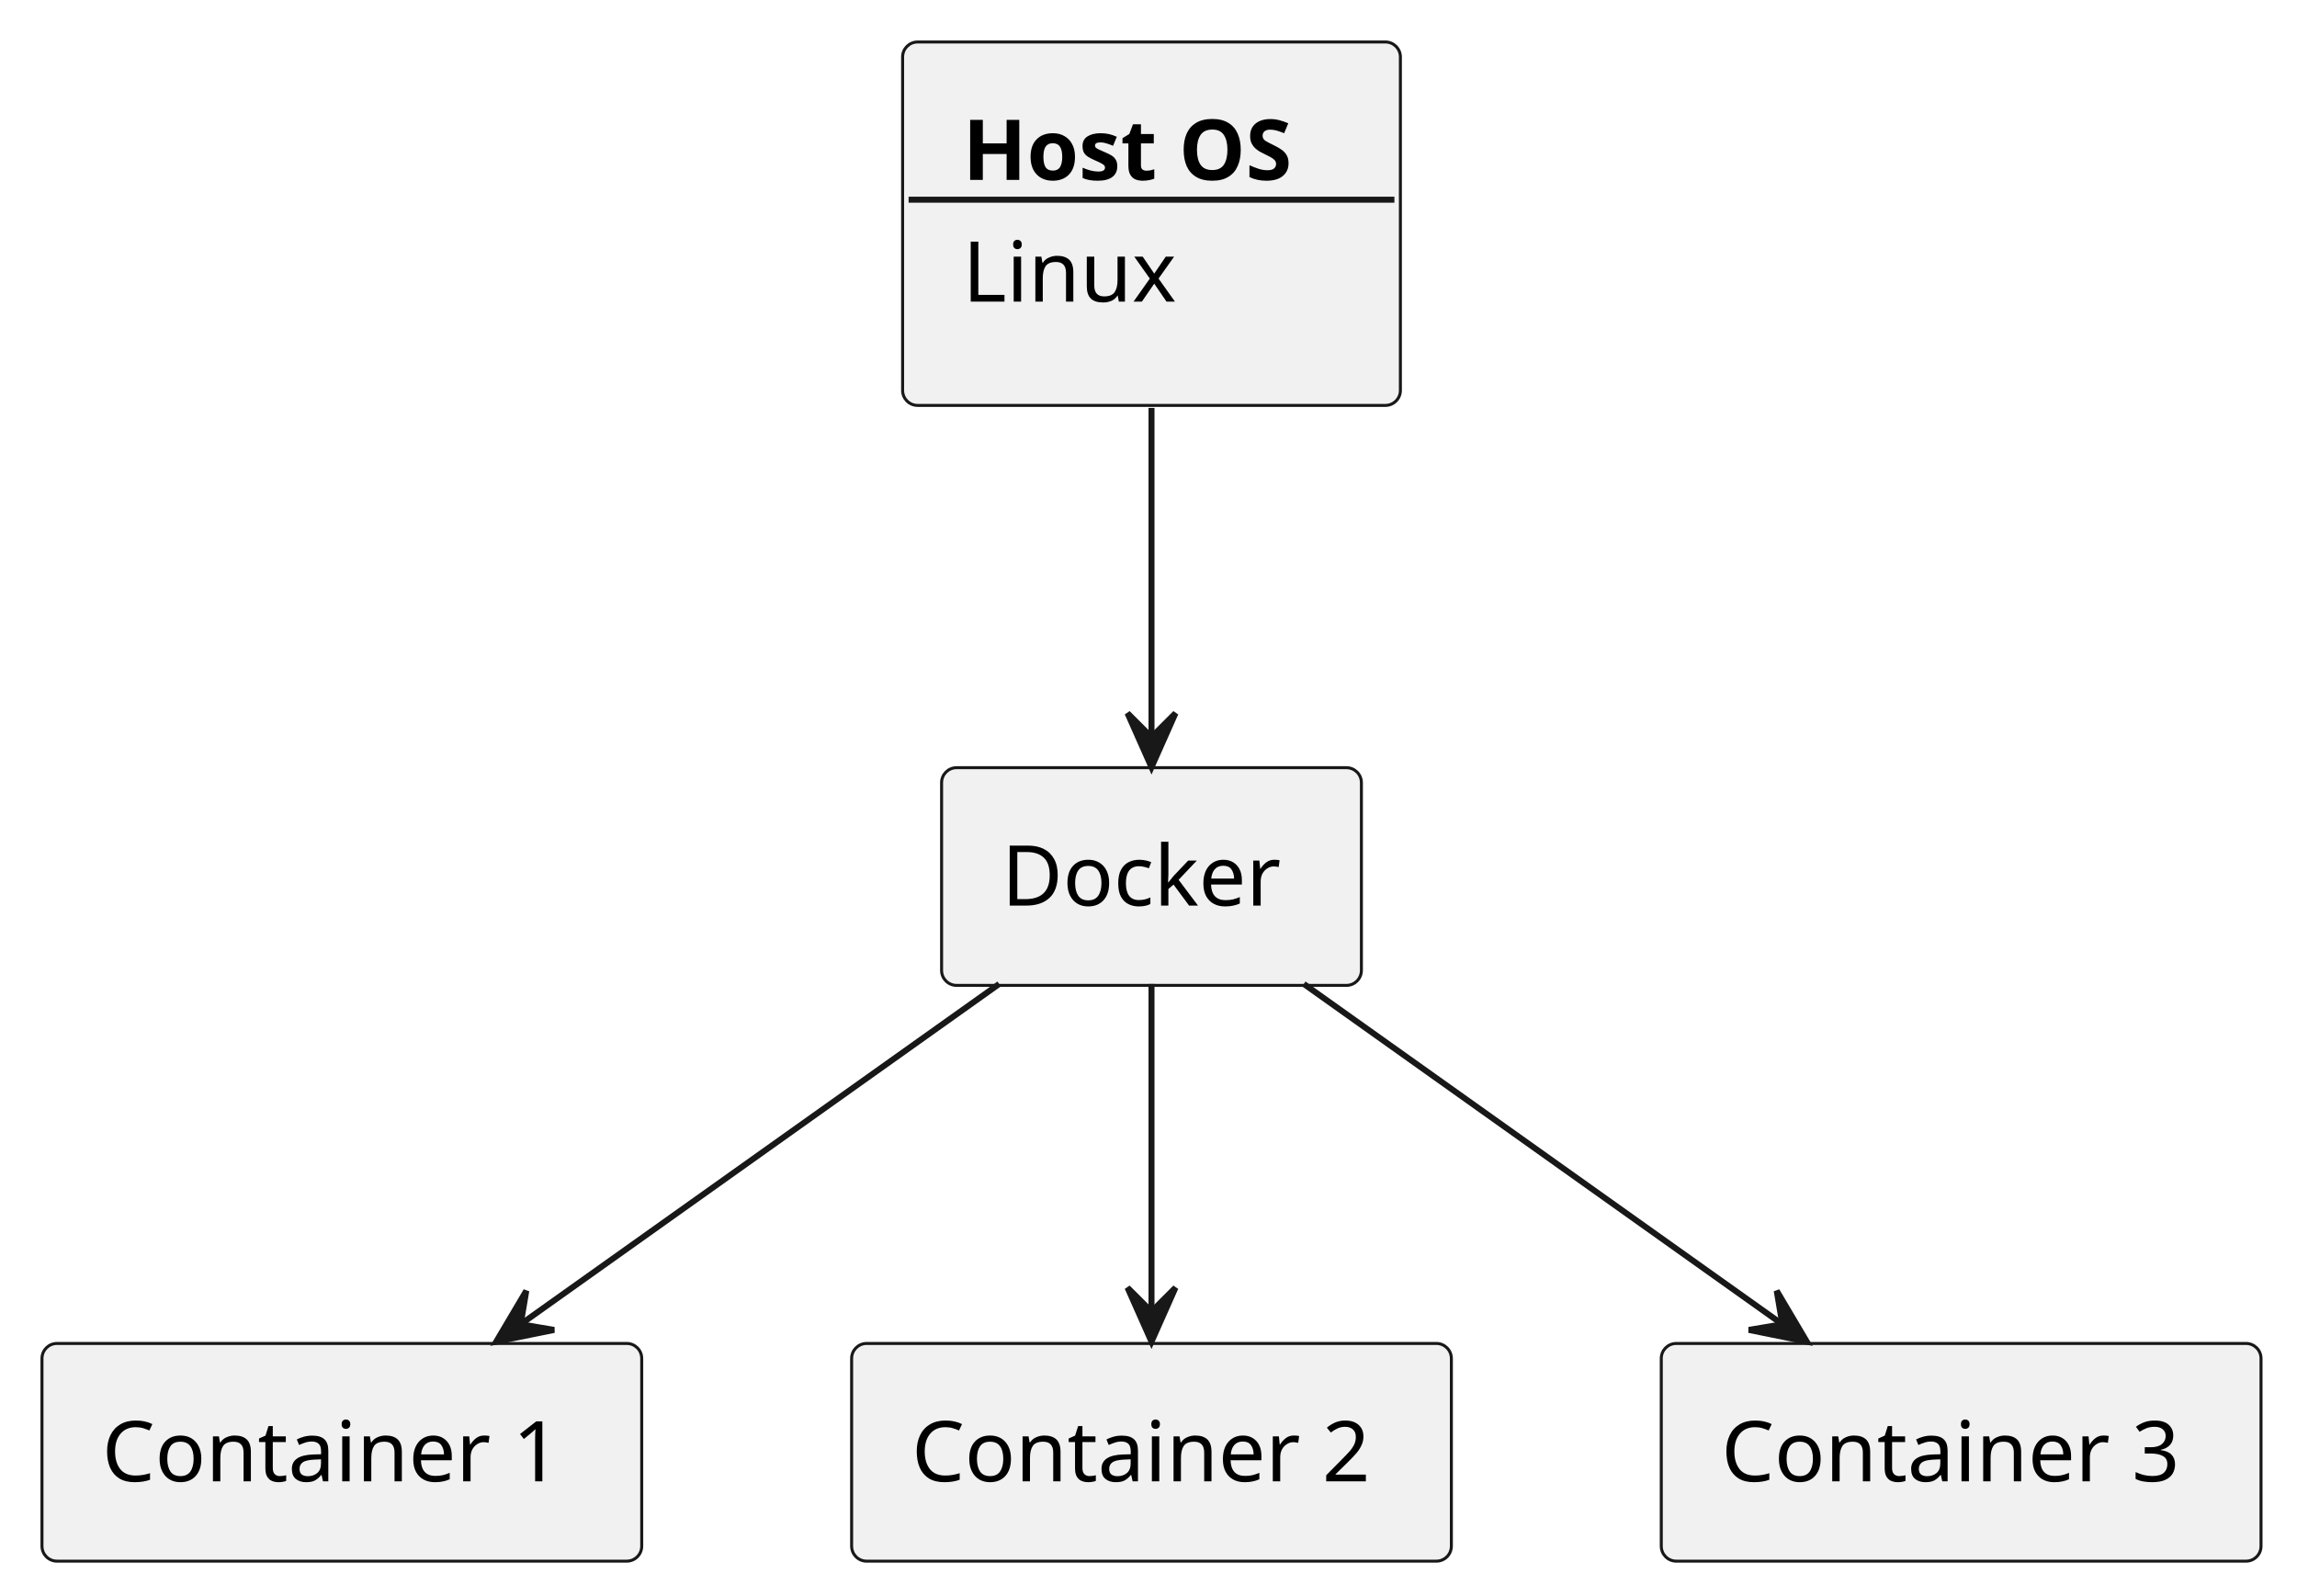
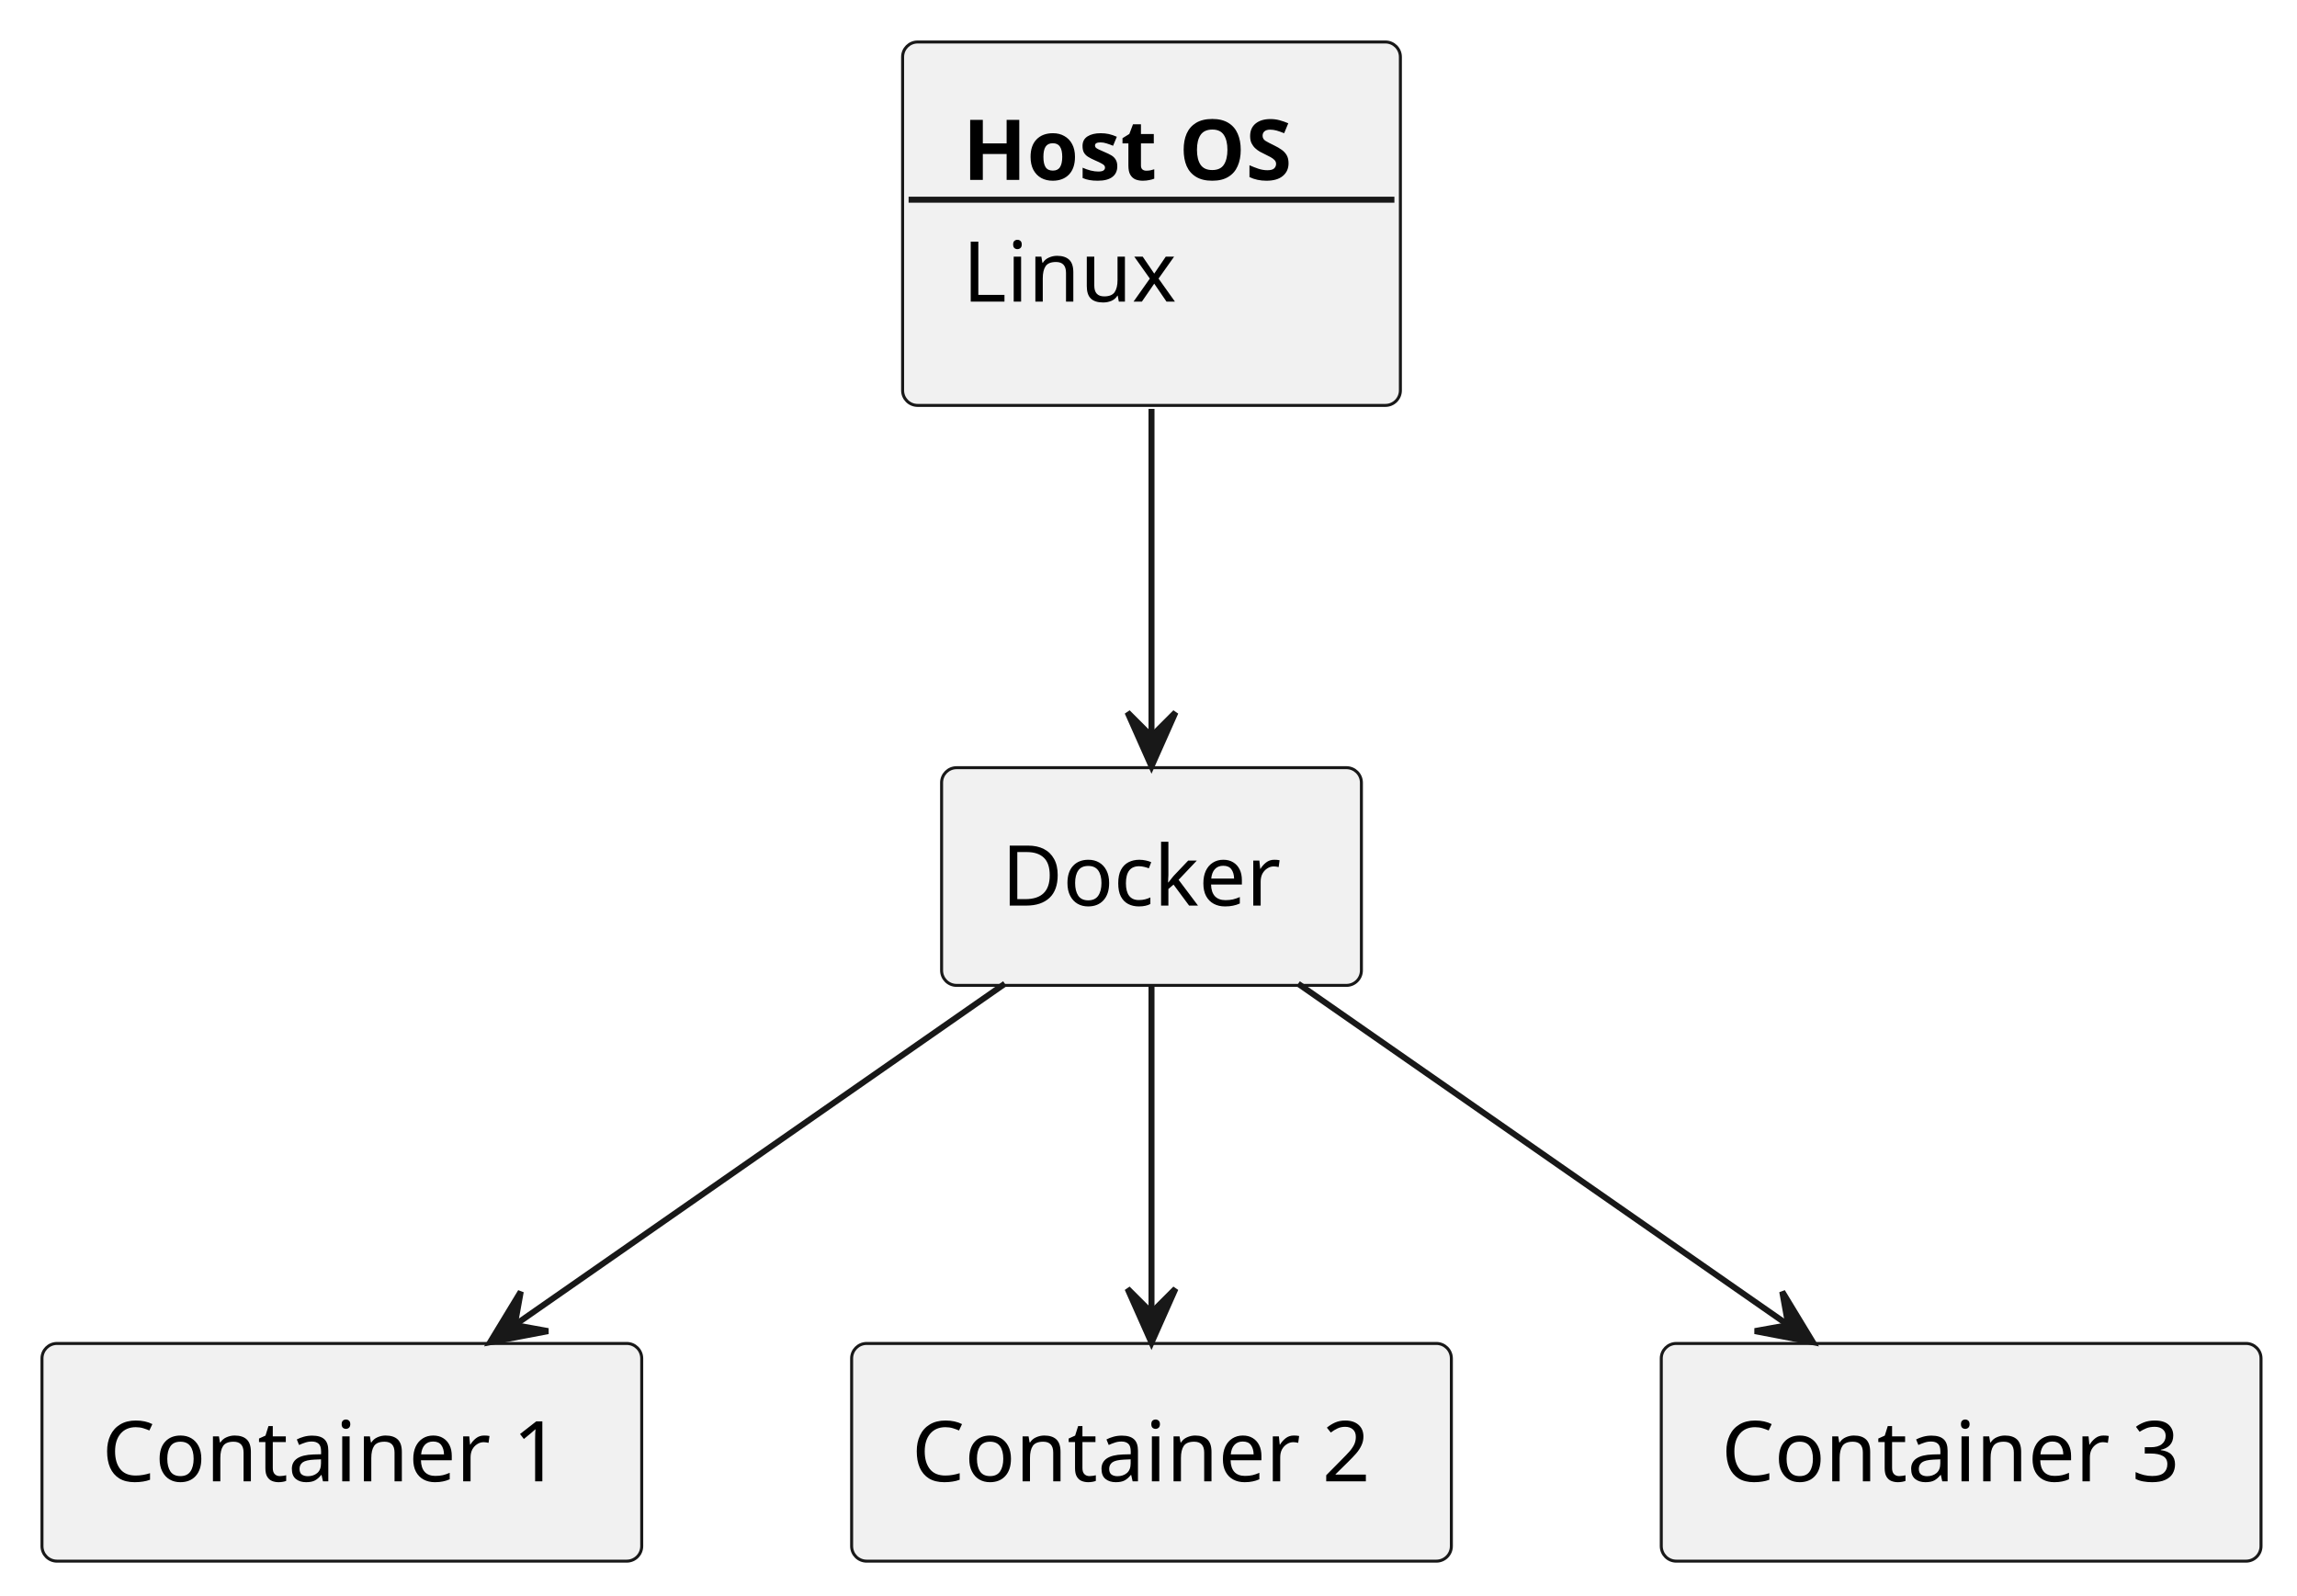
<svg xmlns="http://www.w3.org/2000/svg" contentStyleType="text/css" height="266px" preserveAspectRatio="none" style="width:383px;height:266px;background:#FFFFFF;" version="1.1" viewBox="0 0 383 266" width="383px" zoomAndPan="magnify">
  <defs />
  <g>
    <g id="elem_host">
      <rect fill="#F1F1F1" height="60.594" rx="2.5" ry="2.5" style="stroke:#181818;stroke-width:0.5;" width="83" x="150.5" y="7" />
      <text fill="#000000" font-family="sans-serif" font-size="14" font-weight="bold" lengthAdjust="spacing" textLength="63" x="160.5" y="29.995">Host OS</text>
      <line style="stroke:#181818;stroke-width:1.0;" x1="151.5" x2="232.5" y1="33.297" y2="33.297" />
      <text fill="#000000" font-family="sans-serif" font-size="14" lengthAdjust="spacing" textLength="35" x="160.5" y="50.292">Linux</text>
    </g>
    <g id="elem_docker">
      <rect fill="#F1F1F1" height="36.297" rx="2.5" ry="2.5" style="stroke:#181818;stroke-width:0.5;" width="70" x="157" y="128" />
      <text fill="#000000" font-family="sans-serif" font-size="14" lengthAdjust="spacing" textLength="50" x="167" y="150.995">Docker</text>
    </g>
    <g id="elem_container1">
      <rect fill="#F1F1F1" height="36.297" rx="2.5" ry="2.5" style="stroke:#181818;stroke-width:0.5;" width="100" x="7" y="224" />
      <text fill="#000000" font-family="sans-serif" font-size="14" lengthAdjust="spacing" textLength="80" x="17" y="246.995">Container 1</text>
    </g>
    <g id="elem_container2">
      <rect fill="#F1F1F1" height="36.297" rx="2.5" ry="2.5" style="stroke:#181818;stroke-width:0.5;" width="100" x="142" y="224" />
      <text fill="#000000" font-family="sans-serif" font-size="14" lengthAdjust="spacing" textLength="80" x="152" y="246.995">Container 2</text>
    </g>
    <g id="elem_container3">
      <rect fill="#F1F1F1" height="36.297" rx="2.5" ry="2.5" style="stroke:#181818;stroke-width:0.5;" width="100" x="277" y="224" />
      <text fill="#000000" font-family="sans-serif" font-size="14" lengthAdjust="spacing" textLength="80" x="287" y="246.995">Container 3</text>
    </g>
    <g id="link_host_docker">
-       <path d="M192,68.012 C192,85.356 192,106.733 192,122.717 " fill="none" id="host-to-docker" style="stroke:#181818;stroke-width:1.0;" />
-       <polygon fill="#181818" points="192,127.918,196,118.918,192,122.918,188,118.918,192,127.918" style="stroke:#181818;stroke-width:1.0;" />
+       <path d="M192,68.17 C192,85.42 192,106.81 192,122.64 " fill="none" id="host-to-docker" style="stroke:#181818;stroke-width:1.0;" />
+       <polygon fill="#181818" points="192,127.78,196,118.78,192,122.78,188,118.78,192,127.78" style="stroke:#181818;stroke-width:1.0;" />
    </g>
    <g id="link_docker_container1">
-       <path d="M166.607,164.057 C144.03,180.112 110.987,203.609 87.089,220.603 " fill="none" id="docker-to-container1" style="stroke:#181818;stroke-width:1.0;" />
-       <polygon fill="#181818" points="82.738,223.698,92.39,221.742,86.812,220.8,87.754,215.222,82.738,223.698" style="stroke:#181818;stroke-width:1.0;" />
+       <path d="M167.55,164.02 C144.57,180.03 110.15,203.99 85.84,220.92 " fill="none" id="docker-to-container1" style="stroke:#181818;stroke-width:1.0;" />
+       <polygon fill="#181818" points="81.72,223.79,91.394,221.942,85.827,220.938,86.831,215.371,81.72,223.79" style="stroke:#181818;stroke-width:1.0;" />
    </g>
    <g id="link_docker_container2">
-       <path d="M192,164.057 C192,179.513 192,201.865 192,218.673 " fill="none" id="docker-to-container2" style="stroke:#181818;stroke-width:1.0;" />
-       <polygon fill="#181818" points="192,223.698,196,214.698,192,218.698,188,214.698,192,223.698" style="stroke:#181818;stroke-width:1.0;" />
+       <path d="M192,164.24 C192,179.48 192,201.81 192,218.46 " fill="none" id="docker-to-container2" style="stroke:#181818;stroke-width:1.0;" />
+       <polygon fill="#181818" points="192,223.87,196,214.87,192,218.87,188,214.87,192,223.87" style="stroke:#181818;stroke-width:1.0;" />
    </g>
    <g id="link_docker_container3">
-       <path d="M217.393,164.057 C239.97,180.112 273.013,203.609 296.911,220.603 " fill="none" id="docker-to-container3" style="stroke:#181818;stroke-width:1.0;" />
-       <polygon fill="#181818" points="301.262,223.698,296.246,215.222,297.188,220.8,291.61,221.742,301.262,223.698" style="stroke:#181818;stroke-width:1.0;" />
+       <path d="M216.45,164.02 C239.43,180.03 273.85,203.99 298.16,220.92 " fill="none" id="docker-to-container3" style="stroke:#181818;stroke-width:1.0;" />
+       <polygon fill="#181818" points="302.28,223.79,297.169,215.371,298.173,220.938,292.606,221.942,302.28,223.79" style="stroke:#181818;stroke-width:1.0;" />
    </g>
  </g>
</svg>
